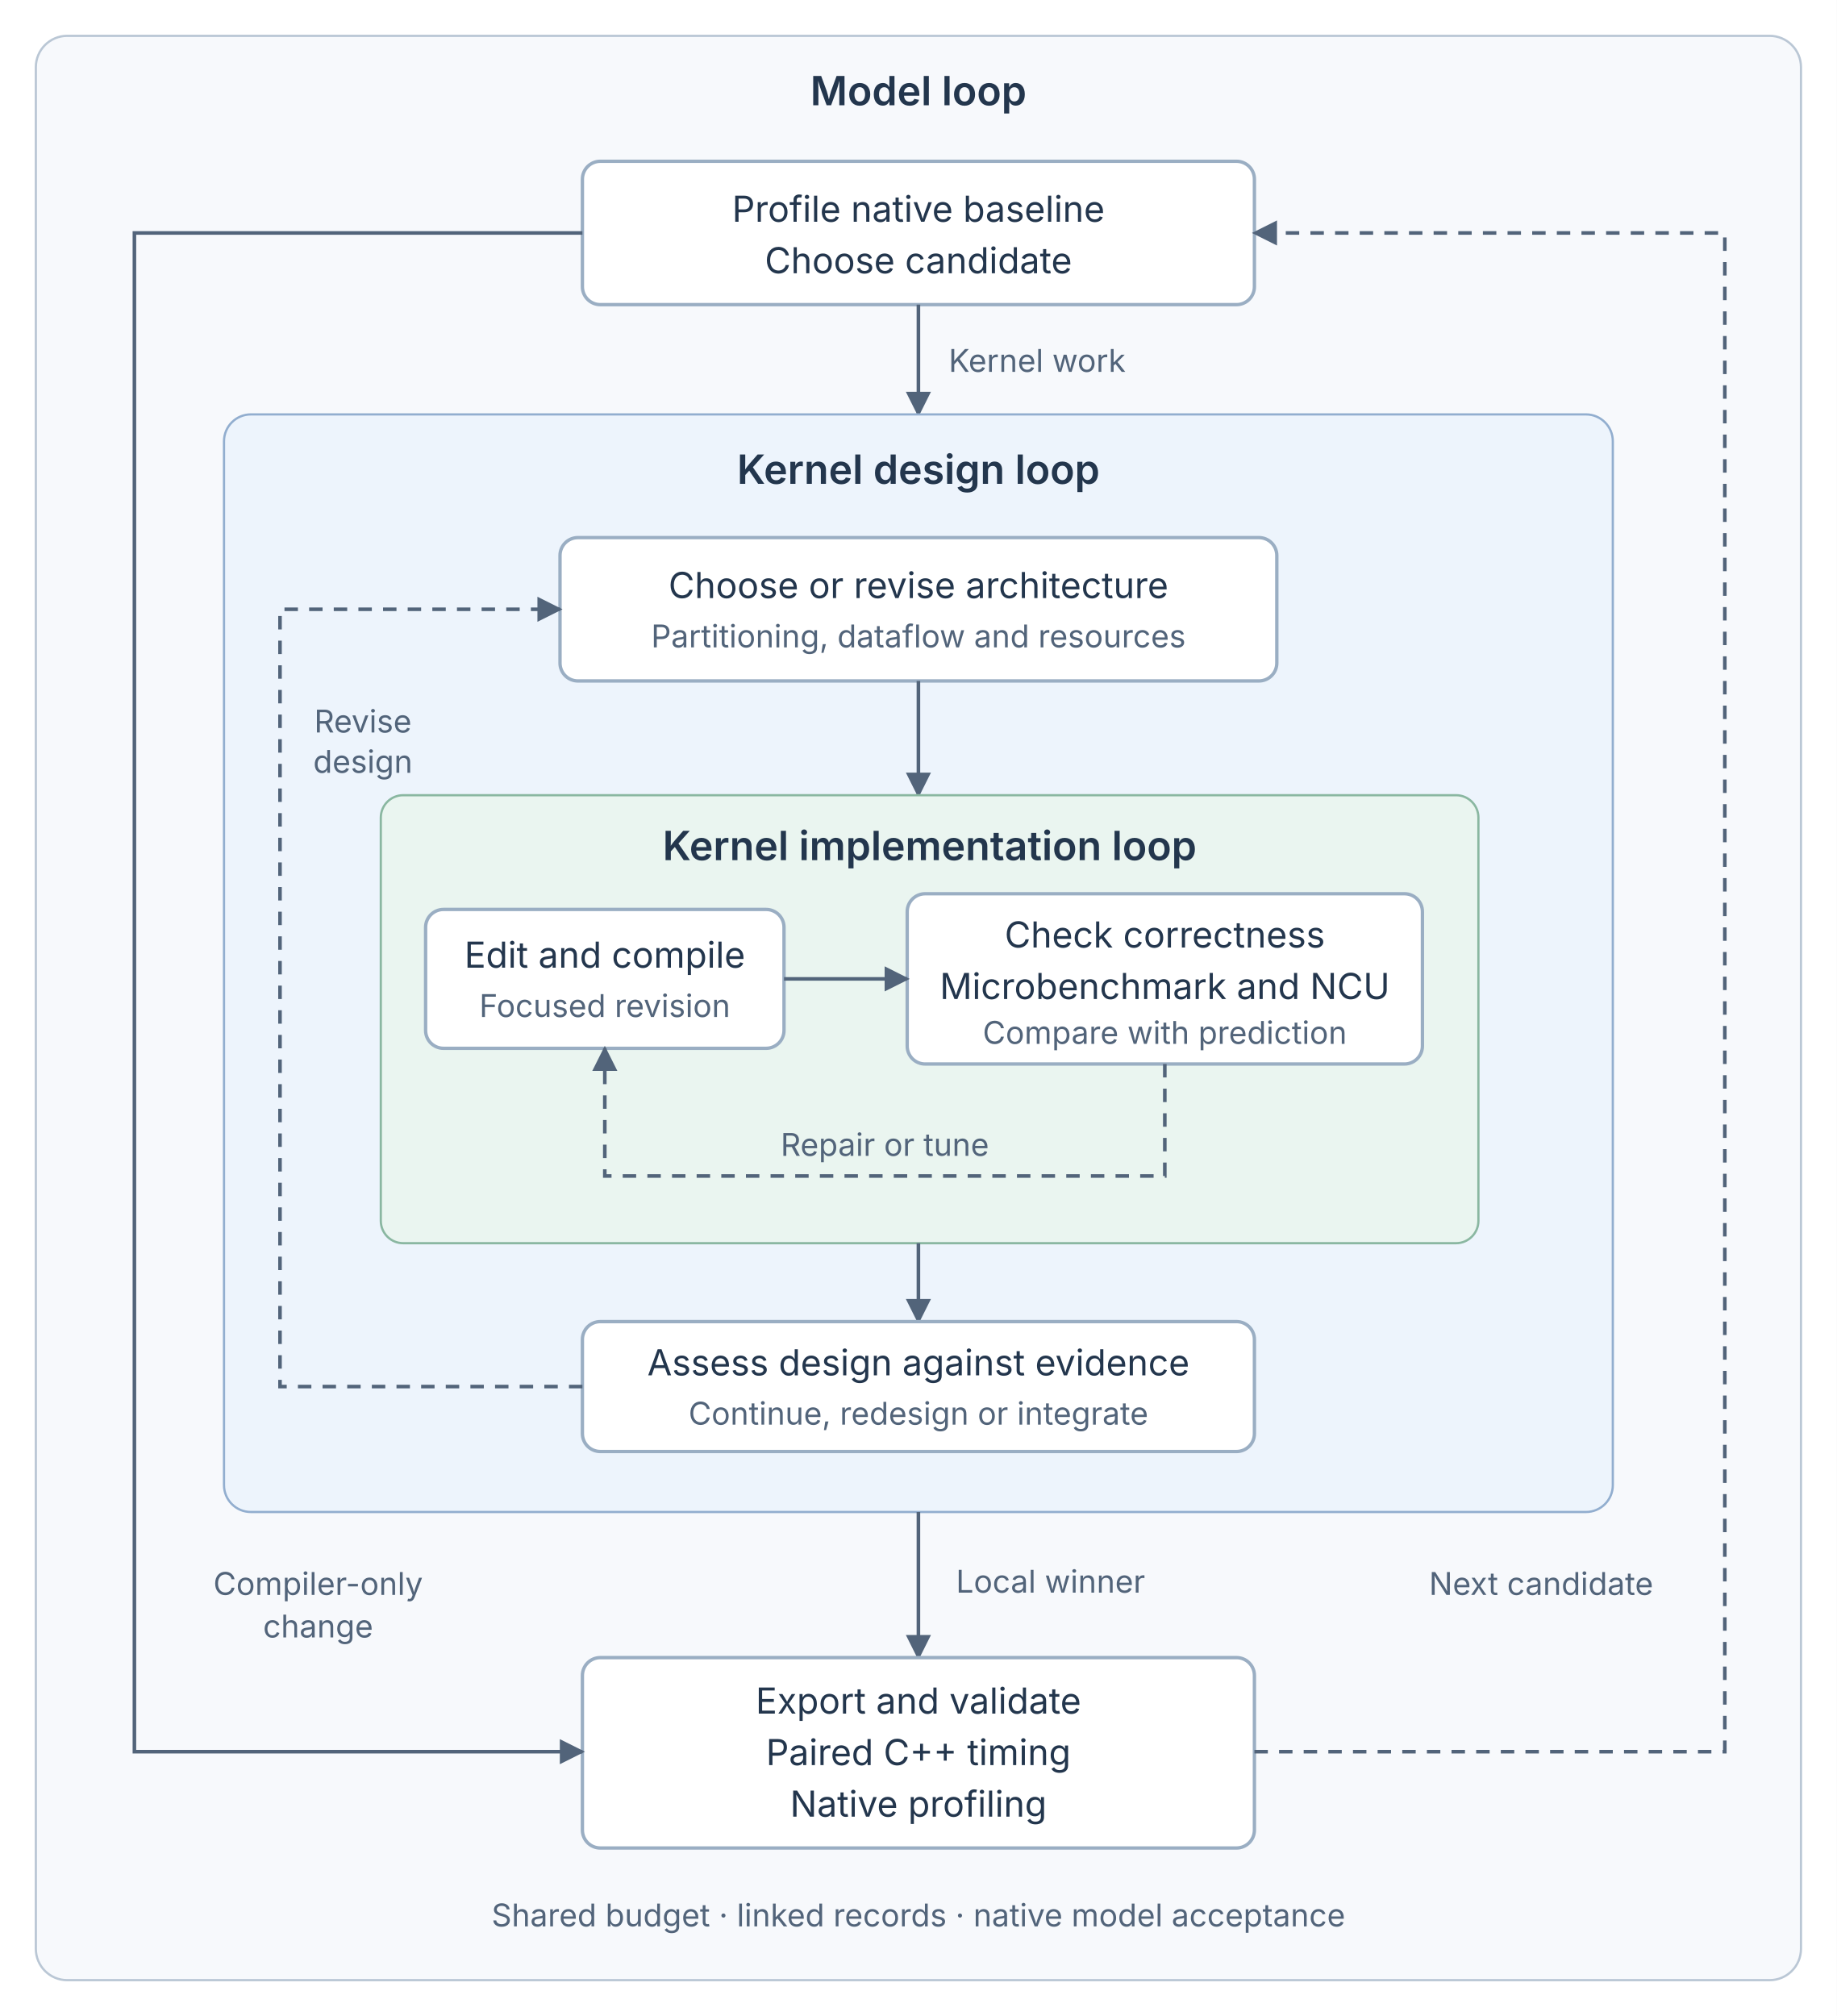
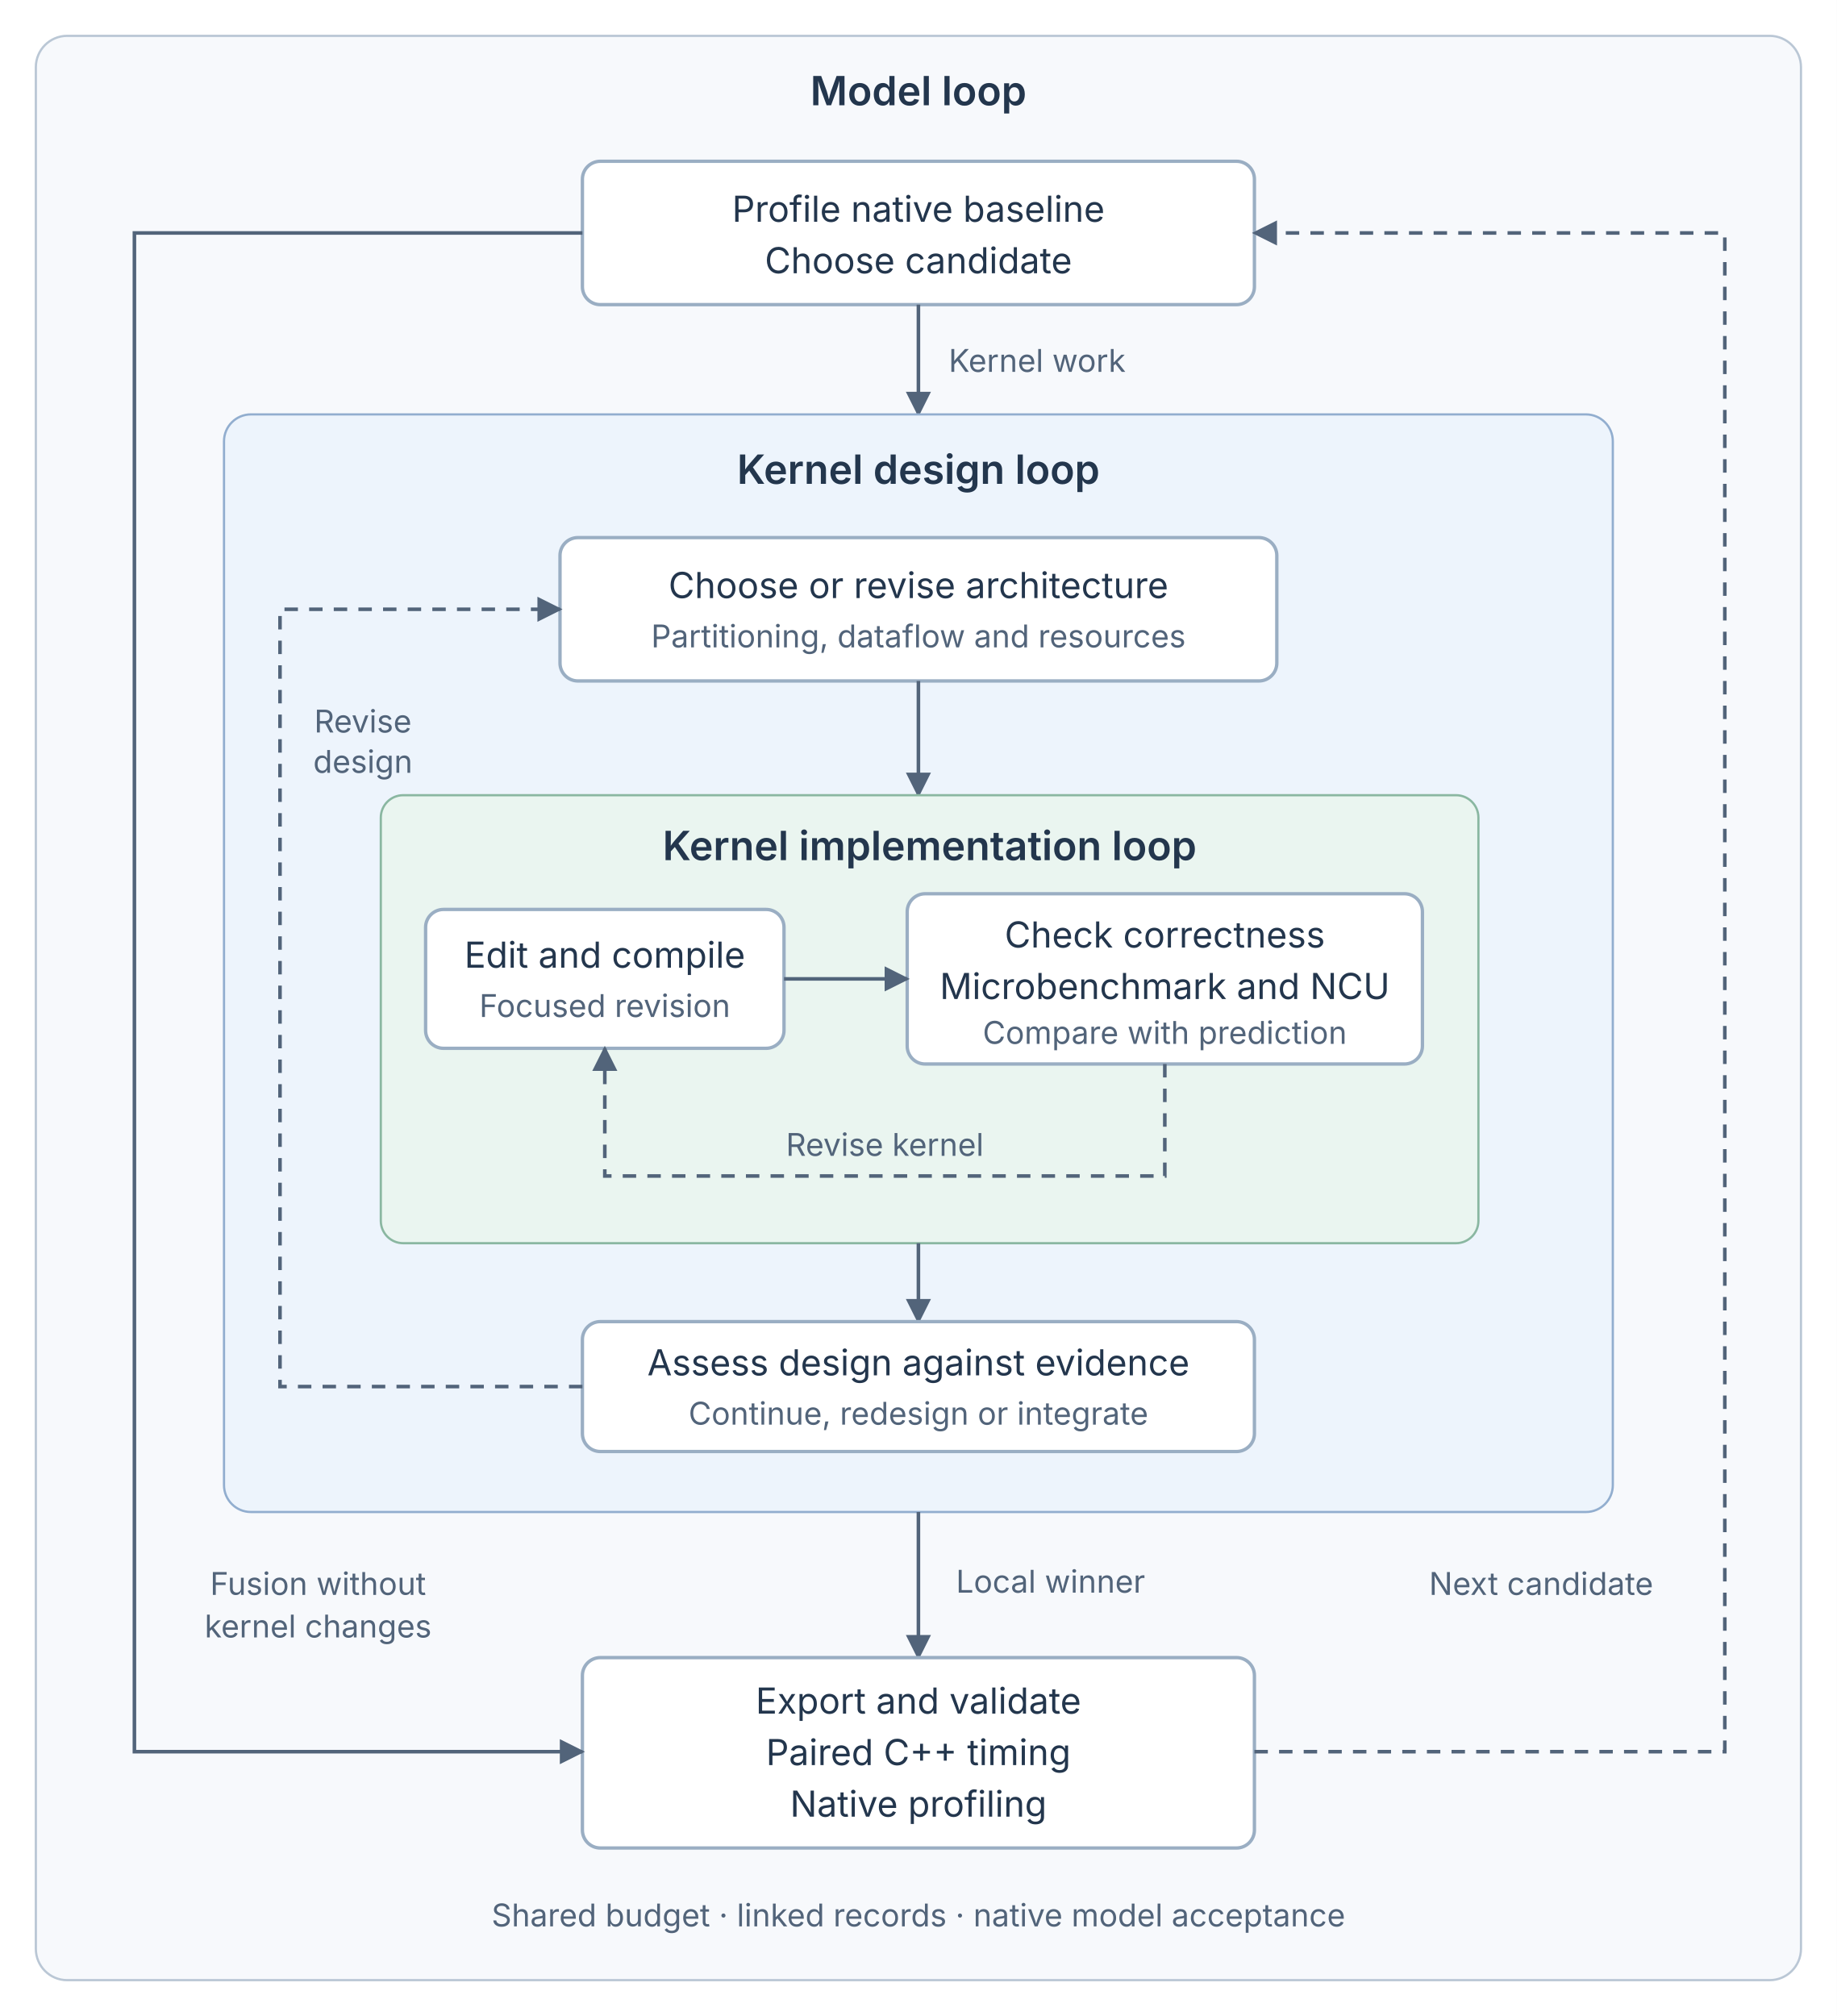
<svg xmlns="http://www.w3.org/2000/svg" width="820" height="900" viewBox="0 0 820 900" role="img" aria-labelledby="title description">
  <defs>
    <marker id="arrow" viewBox="0 0 10 10" refX="9" refY="5" markerWidth="7" markerHeight="7" orient="auto-start-reverse">
      <path d="M 0 0 L 10 5 L 0 10 z" fill="#52647a" />
    </marker>
    <style>
      text { font-family: system-ui, -apple-system, sans-serif; font-size: 16px; fill: #23364d; text-anchor: middle; }
      .heading { font-size: 18px; font-weight: 600; }
      .label { font-size: 14px; fill: #52647a; }
      .node { fill: #fff; stroke: #9aaec3; stroke-width: 1.5; }
      .edge { fill: none; stroke: #52647a; stroke-width: 1.6; marker-end: url(#arrow); }
      .feedback { stroke-dasharray: 6 5; }
    </style>
  </defs>
  <rect width="820" height="900" fill="#fff" />
  <rect x="16" y="16" width="788" height="868" rx="14" fill="#f7f9fc" stroke="#bac7d5" />
  <text class="heading" x="410" y="47">Model loop</text>
  <rect class="node" x="260" y="72" width="300" height="64" rx="8" />
  <text x="410" y="99">Profile native baseline</text>
  <text x="410" y="122">Choose candidate</text>
  <path class="edge" d="M410 136 V185" />
  <text class="label" x="463" y="166">Kernel work</text>
  <rect x="100" y="185" width="620" height="490" rx="12" fill="#edf4fc" stroke="#92aecf" />
  <text class="heading" x="410" y="216">Kernel design loop</text>
  <rect class="node" x="250" y="240" width="320" height="64" rx="8" />
  <text x="410" y="267">Choose or revise architecture</text>
  <text class="label" x="410" y="289">Partitioning, dataflow and resources</text>
  <path class="edge" d="M410 304 V355" />
  <rect x="170" y="355" width="490" height="200" rx="10" fill="#eaf5f0" stroke="#8ab7a1" />
  <text class="heading" x="415" y="384">Kernel implementation loop</text>
  <rect class="node" x="190" y="406" width="160" height="62" rx="8" />
  <text x="270" y="432">Edit and compile</text>
  <text class="label" x="270" y="454">Focused revision</text>
  <rect class="node" x="405" y="399" width="230" height="76" rx="8" />
  <text x="520" y="423">Check correctness</text>
  <text x="520" y="446">Microbenchmark and NCU</text>
  <text class="label" x="520" y="466">Compare with prediction</text>
  <path class="edge" d="M350 437 H405" />
  <path class="edge feedback" d="M520 475 V525 H270 V468" />
-   <text class="label" x="395" y="516">Repair or tune</text>
+   <text class="label" x="395" y="516">Revise kernel</text>
  <path class="edge" d="M410 555 V590" />
  <rect class="node" x="260" y="590" width="300" height="58" rx="8" />
  <text x="410" y="614">Assess design against evidence</text>
  <text class="label" x="410" y="636">Continue, redesign or integrate</text>
  <path class="edge feedback" d="M260 619 H125 V272 H250" />
  <text class="label" x="162" y="327">Revise</text>
  <text class="label" x="162" y="345">design</text>
  <path class="edge" d="M410 675 V740" />
  <text class="label" x="469" y="711">Local winner</text>
  <rect class="node" x="260" y="740" width="300" height="85" rx="8" />
  <text x="410" y="765">Export and validate</text>
  <text x="410" y="788">Paired C++ timing</text>
  <text x="410" y="811">Native profiling</text>
  <path class="edge" d="M260 104 H60 V782 H260" />
-   <text class="label" x="142" y="712">Compiler-only</text>
-   <text class="label" x="142" y="731">change</text>
+   <text class="label" x="142" y="712">Fusion without</text>
+   <text class="label" x="142" y="731">kernel changes</text>
  <path class="edge feedback" d="M560 782 H770 V104 H560" />
  <text class="label" x="688" y="712">Next candidate</text>
  <text class="label" x="410" y="860">Shared budget · linked records · native model acceptance</text>
</svg>
